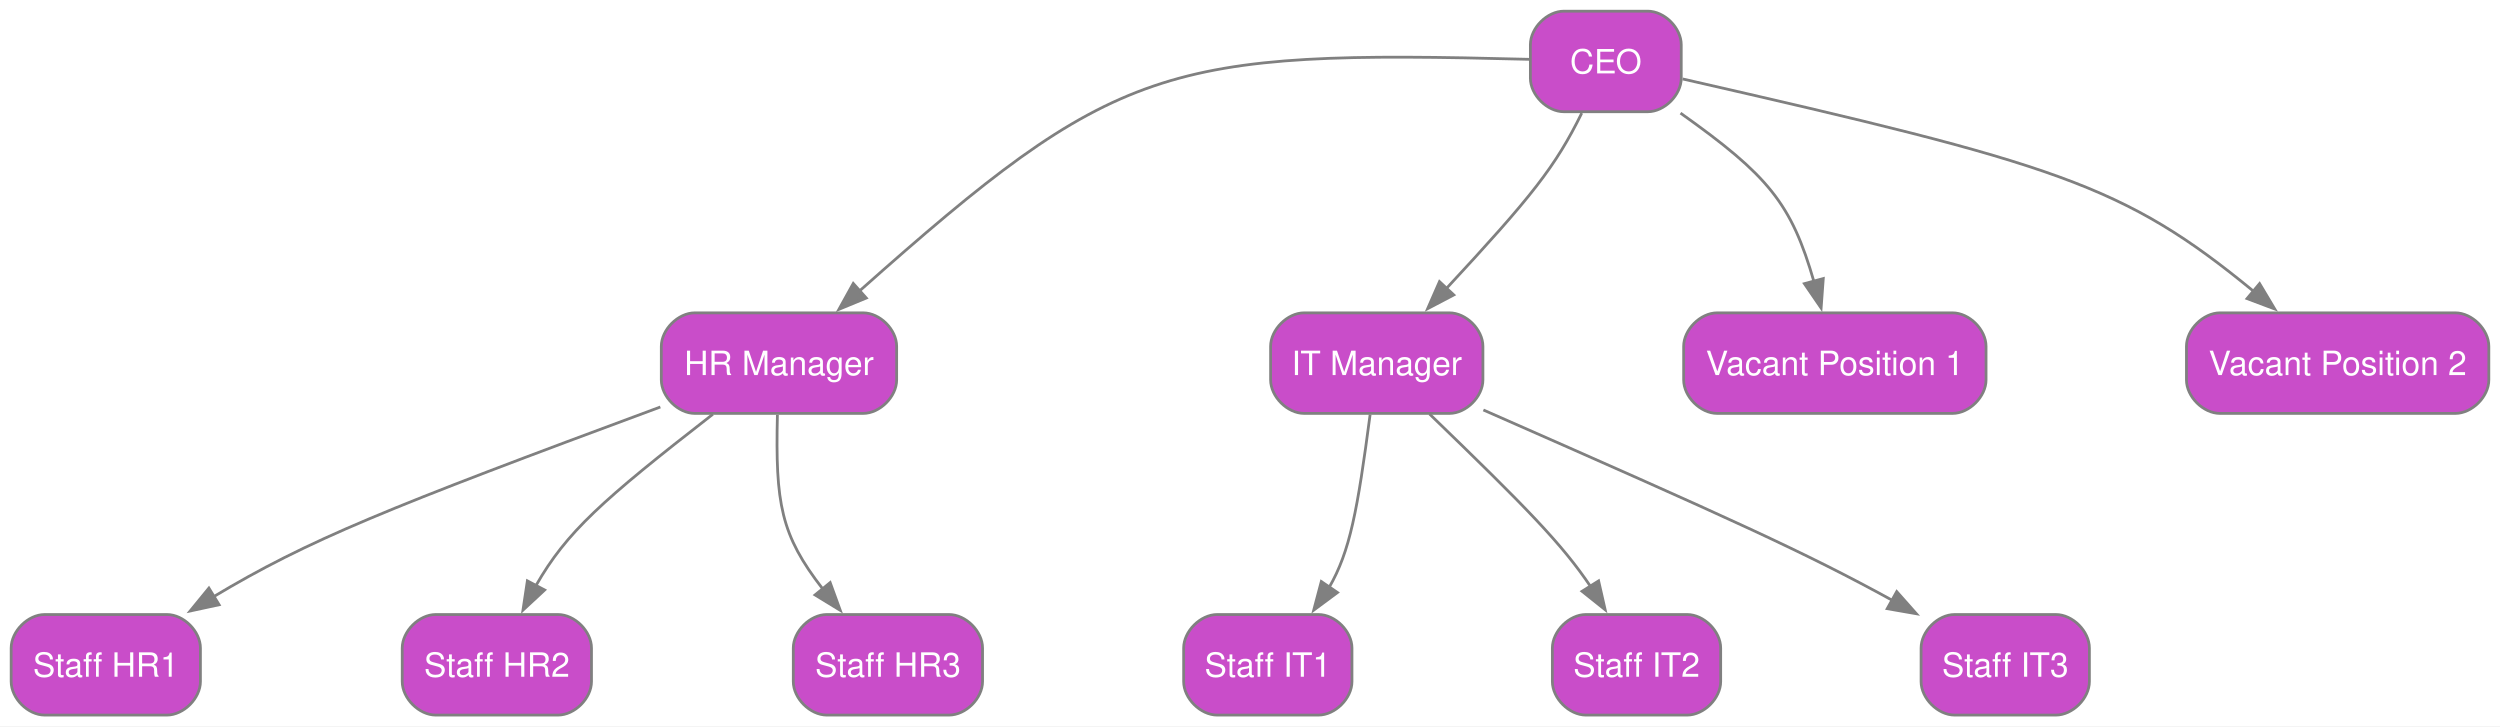
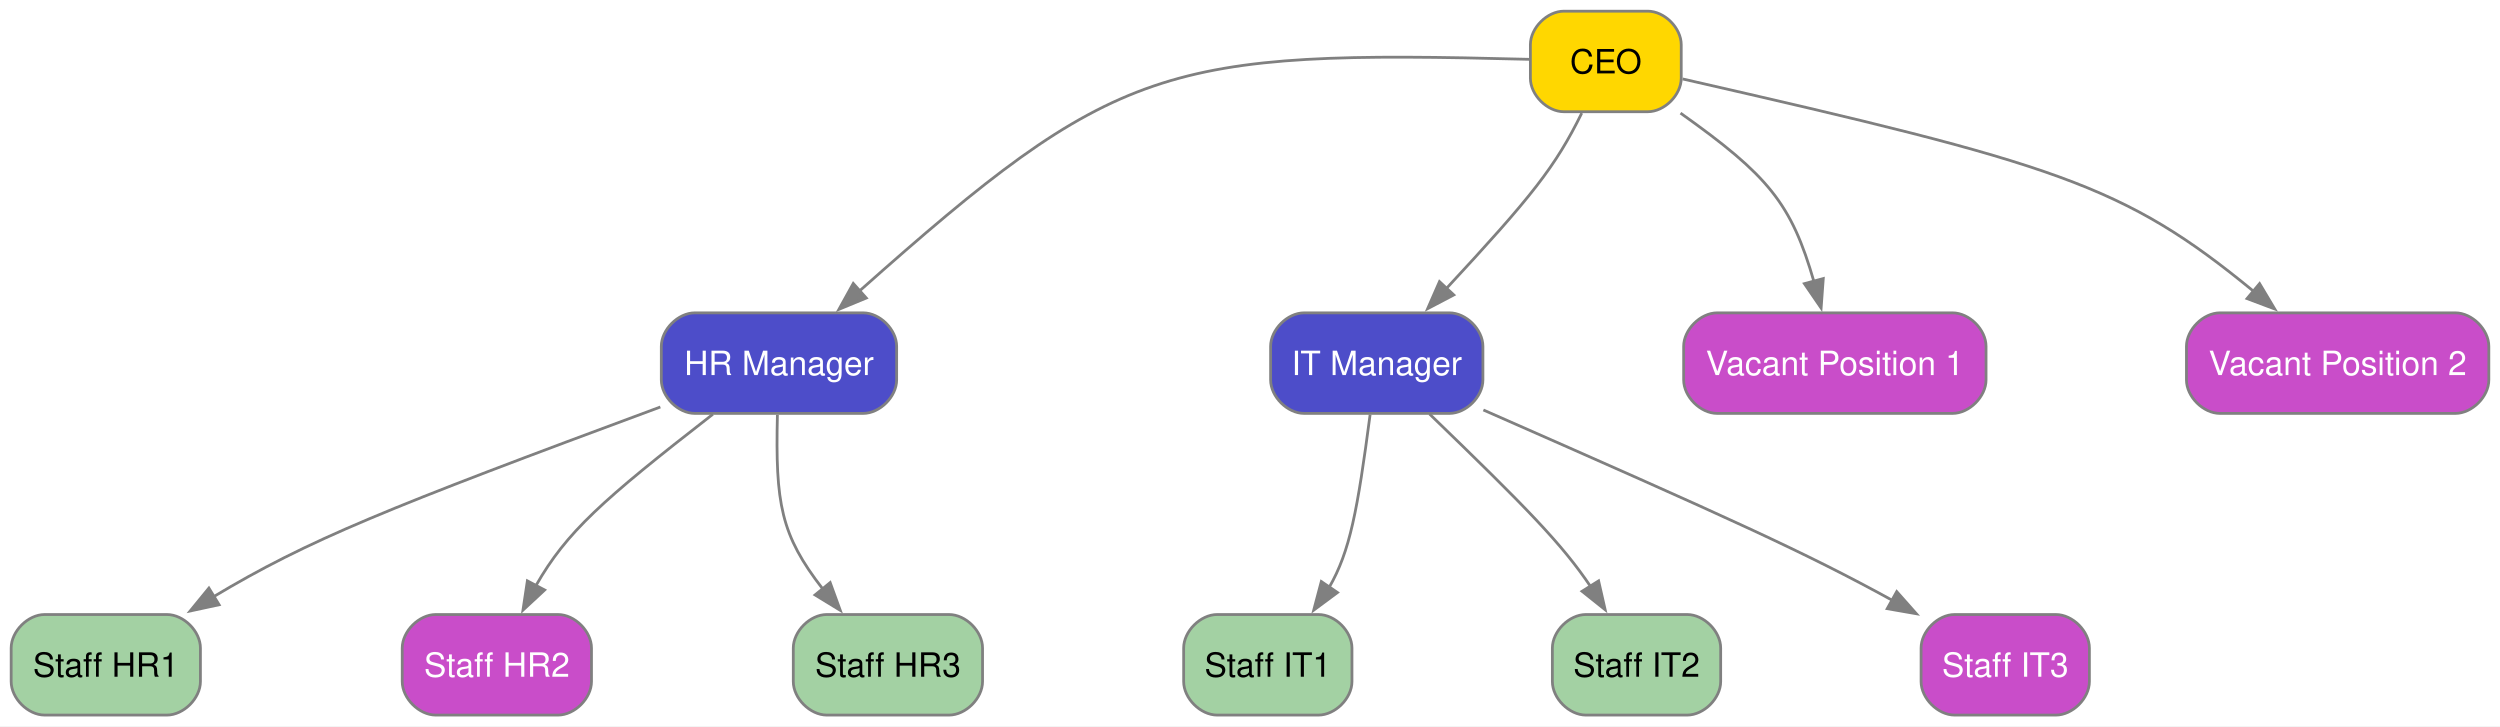
<svg xmlns="http://www.w3.org/2000/svg" width="895pt" height="260pt" viewBox="0.00 0.00 895.00 260.00">
  <g id="graph0" class="graph" transform="scale(1 1) rotate(0) translate(4 256)">
    <polygon fill="white" stroke="none" points="-4,4 -4,-256 891,-256 891,4 -4,4" />
    <g id="node1" class="node">
-       <path fill="#c94dc9" stroke="#808080" d="M585.88,-252C585.88,-252 555.88,-252 555.88,-252 549.88,-252 543.88,-246 543.88,-240 543.88,-240 543.88,-228 543.88,-228 543.88,-222 549.88,-216 555.88,-216 555.88,-216 585.88,-216 585.88,-216 591.88,-216 597.88,-222 597.88,-228 597.88,-228 597.88,-240 597.88,-240 597.88,-246 591.88,-252 585.88,-252" />
-       <text xml:space="preserve" text-anchor="middle" x="570.88" y="-229.72" font-family="Helvetica,sans-Serif" font-size="12.00" fill="white">CEO</text>
+       <path fill="#ffd700" stroke="#808080" d="M585.88,-252C585.88,-252 555.88,-252 555.88,-252 549.88,-252 543.88,-246 543.88,-240 543.88,-240 543.88,-228 543.88,-228 543.88,-222 549.88,-216 555.88,-216 555.88,-216 585.88,-216 585.88,-216 591.88,-216 597.88,-222 597.88,-228 597.88,-228 597.88,-240 597.88,-240 597.88,-246 591.88,-252 585.88,-252" />
+       <text xml:space="preserve" text-anchor="middle" x="570.88" y="-229.72" font-family="Helvetica,sans-Serif" font-size="12.00">CEO</text>
    </g>
    <g id="node2" class="node">
-       <path fill="#c94dc9" stroke="#808080" d="M305,-144C305,-144 244.75,-144 244.75,-144 238.75,-144 232.75,-138 232.75,-132 232.75,-132 232.75,-120 232.75,-120 232.75,-114 238.75,-108 244.75,-108 244.75,-108 305,-108 305,-108 311,-108 317,-114 317,-120 317,-120 317,-132 317,-132 317,-138 311,-144 305,-144" />
+       <path fill="#4d4dc9" stroke="#808080" d="M305,-144C305,-144 244.75,-144 244.75,-144 238.75,-144 232.75,-138 232.75,-132 232.75,-132 232.75,-120 232.75,-120 232.75,-114 238.75,-108 244.75,-108 244.75,-108 305,-108 305,-108 311,-108 317,-114 317,-120 317,-120 317,-132 317,-132 317,-138 311,-144 305,-144" />
      <text xml:space="preserve" text-anchor="middle" x="274.88" y="-121.72" font-family="Helvetica,sans-Serif" font-size="12.00" fill="white">HR Manager</text>
    </g>
    <g id="edge1" class="edge">
      <path fill="none" stroke="#808080" d="M543.49,-234.76C412.63,-238.18 395.52,-233.46 303.73,-151.86" />
      <polygon fill="#808080" stroke="#808080" points="306.13,-149.31 296.34,-145.26 301.47,-154.53 306.13,-149.31" />
    </g>
    <g id="node6" class="node">
-       <path fill="#c94dc9" stroke="#808080" d="M514.88,-144C514.88,-144 462.88,-144 462.88,-144 456.88,-144 450.88,-138 450.88,-132 450.88,-132 450.88,-120 450.88,-120 450.88,-114 456.88,-108 462.88,-108 462.88,-108 514.88,-108 514.88,-108 520.88,-108 526.88,-114 526.88,-120 526.88,-120 526.88,-132 526.88,-132 526.88,-138 520.88,-144 514.88,-144" />
+       <path fill="#4d4dc9" stroke="#808080" d="M514.88,-144C514.88,-144 462.88,-144 462.88,-144 456.88,-144 450.88,-138 450.88,-132 450.88,-132 450.88,-120 450.88,-120 450.88,-114 456.88,-108 462.88,-108 462.88,-108 514.88,-108 514.88,-108 520.88,-108 526.88,-114 526.88,-120 526.88,-120 526.88,-132 526.88,-132 526.88,-138 520.88,-144 514.88,-144" />
      <text xml:space="preserve" text-anchor="middle" x="488.88" y="-121.72" font-family="Helvetica,sans-Serif" font-size="12.00" fill="white">IT Manager</text>
    </g>
    <g id="edge5" class="edge">
      <path fill="none" stroke="#808080" d="M562.27,-215.51C552.83,-196.36 544.7,-186.01 513.53,-152.42" />
      <polygon fill="#808080" stroke="#808080" points="516.46,-150.42 507.09,-145.49 511.34,-155.19 516.46,-150.42" />
    </g>
    <g id="node10" class="node">
      <path fill="#c94dc9" stroke="#808080" d="M695,-144C695,-144 610.75,-144 610.75,-144 604.75,-144 598.75,-138 598.75,-132 598.75,-132 598.75,-120 598.75,-120 598.75,-114 604.75,-108 610.75,-108 610.75,-108 695,-108 695,-108 701,-108 707,-114 707,-120 707,-120 707,-132 707,-132 707,-138 701,-144 695,-144" />
      <text xml:space="preserve" text-anchor="middle" x="652.88" y="-121.72" font-family="Helvetica,sans-Serif" font-size="12.00" fill="white">Vacant Position 1</text>
    </g>
    <g id="edge9" class="edge">
      <path fill="none" stroke="#808080" d="M597.62,-215.51C629.14,-193.11 637.31,-183.18 645.44,-155.02" />
      <polygon fill="#808080" stroke="#808080" points="648.73,-156.28 647.96,-145.71 641.97,-154.45 648.73,-156.28" />
    </g>
    <g id="node11" class="node">
      <path fill="#c94dc9" stroke="#808080" d="M875,-144C875,-144 790.75,-144 790.75,-144 784.75,-144 778.75,-138 778.75,-132 778.75,-132 778.75,-120 778.75,-120 778.75,-114 784.75,-108 790.75,-108 790.75,-108 875,-108 875,-108 881,-108 887,-114 887,-120 887,-120 887,-132 887,-132 887,-138 881,-144 875,-144" />
      <text xml:space="preserve" text-anchor="middle" x="832.88" y="-121.72" font-family="Helvetica,sans-Serif" font-size="12.00" fill="white">Vacant Position 2</text>
    </g>
    <g id="edge10" class="edge">
      <path fill="none" stroke="#808080" d="M598.37,-227.74C732.11,-197.22 756.11,-190.07 802.83,-151.68" />
      <polygon fill="#808080" stroke="#808080" points="804.93,-154.48 810.36,-145.38 800.44,-149.11 804.93,-154.48" />
    </g>
    <g id="node3" class="node">
-       <path fill="#c94dc9" stroke="#808080" d="M55.75,-36C55.75,-36 12,-36 12,-36 6,-36 0,-30 0,-24 0,-24 0,-12 0,-12 0,-6 6,0 12,0 12,0 55.75,0 55.75,0 61.75,0 67.75,-6 67.75,-12 67.75,-12 67.75,-24 67.75,-24 67.75,-30 61.75,-36 55.75,-36" />
-       <text xml:space="preserve" text-anchor="middle" x="33.88" y="-13.72" font-family="Helvetica,sans-Serif" font-size="12.00" fill="white">Staff HR1</text>
+       <path fill="#a3d1a3" stroke="#808080" d="M55.75,-36C55.75,-36 12,-36 12,-36 6,-36 0,-30 0,-24 0,-24 0,-12 0,-12 0,-6 6,0 12,0 12,0 55.75,0 55.75,0 61.75,0 67.75,-6 67.75,-12 67.75,-12 67.75,-24 67.75,-24 67.75,-30 61.75,-36 55.75,-36" />
+       <text xml:space="preserve" text-anchor="middle" x="33.88" y="-13.72" font-family="Helvetica,sans-Serif" font-size="12.00">Staff HR1</text>
    </g>
    <g id="edge2" class="edge">
      <path fill="none" stroke="#808080" d="M232.4,-110.3C133.9,-73.8 106.55,-62.79 72.22,-42.24" />
      <polygon fill="#808080" stroke="#808080" points="74.44,-39.5 64.08,-37.27 70.79,-45.47 74.44,-39.5" />
    </g>
    <g id="node4" class="node">
      <path fill="#c94dc9" stroke="#808080" d="M195.75,-36C195.75,-36 152,-36 152,-36 146,-36 140,-30 140,-24 140,-24 140,-12 140,-12 140,-6 146,0 152,0 152,0 195.75,0 195.75,0 201.75,0 207.75,-6 207.75,-12 207.75,-12 207.75,-24 207.75,-24 207.75,-30 201.75,-36 195.75,-36" />
      <text xml:space="preserve" text-anchor="middle" x="173.88" y="-13.72" font-family="Helvetica,sans-Serif" font-size="12.00" fill="white">Staff HR2</text>
    </g>
    <g id="edge3" class="edge">
      <path fill="none" stroke="#808080" d="M251.22,-107.72C211.3,-76.7 198.82,-65.49 187.88,-46.38" />
      <polygon fill="#808080" stroke="#808080" points="190.99,-44.78 183.22,-37.57 184.8,-48.05 190.99,-44.78" />
    </g>
    <g id="node5" class="node">
-       <path fill="#c94dc9" stroke="#808080" d="M335.75,-36C335.75,-36 292,-36 292,-36 286,-36 280,-30 280,-24 280,-24 280,-12 280,-12 280,-6 286,0 292,0 292,0 335.75,0 335.75,0 341.75,0 347.75,-6 347.75,-12 347.75,-12 347.75,-24 347.75,-24 347.75,-30 341.75,-36 335.75,-36" />
-       <text xml:space="preserve" text-anchor="middle" x="313.88" y="-13.72" font-family="Helvetica,sans-Serif" font-size="12.00" fill="white">Staff HR3</text>
+       <path fill="#a3d1a3" stroke="#808080" d="M335.75,-36C335.75,-36 292,-36 292,-36 286,-36 280,-30 280,-24 280,-24 280,-12 280,-12 280,-6 286,0 292,0 292,0 335.75,0 335.75,0 341.75,0 347.75,-6 347.75,-12 347.75,-12 347.75,-24 347.75,-24 347.75,-30 341.75,-36 335.75,-36" />
+       <text xml:space="preserve" text-anchor="middle" x="313.88" y="-13.72" font-family="Helvetica,sans-Serif" font-size="12.00">Staff HR3</text>
    </g>
    <g id="edge4" class="edge">
      <path fill="none" stroke="#808080" d="M274.31,-107.5C273.57,-75.7 275.5,-64.54 290.52,-45.19" />
      <polygon fill="#808080" stroke="#808080" points="293.2,-47.44 296.82,-37.49 287.78,-43.01 293.2,-47.44" />
    </g>
    <g id="node7" class="node">
-       <path fill="#c94dc9" stroke="#808080" d="M468,-36C468,-36 431.75,-36 431.75,-36 425.75,-36 419.75,-30 419.75,-24 419.75,-24 419.75,-12 419.75,-12 419.75,-6 425.75,0 431.75,0 431.75,0 468,0 468,0 474,0 480,-6 480,-12 480,-12 480,-24 480,-24 480,-30 474,-36 468,-36" />
-       <text xml:space="preserve" text-anchor="middle" x="449.88" y="-13.72" font-family="Helvetica,sans-Serif" font-size="12.00" fill="white">Staff IT1</text>
+       <path fill="#a3d1a3" stroke="#808080" d="M468,-36C468,-36 431.75,-36 431.75,-36 425.75,-36 419.75,-30 419.75,-24 419.75,-24 419.75,-12 419.75,-12 419.75,-6 425.75,0 431.75,0 431.75,0 468,0 468,0 474,0 480,-6 480,-12 480,-12 480,-24 480,-24 480,-30 474,-36 468,-36" />
+       <text xml:space="preserve" text-anchor="middle" x="449.88" y="-13.72" font-family="Helvetica,sans-Serif" font-size="12.00">Staff IT1</text>
    </g>
    <g id="edge6" class="edge">
      <path fill="none" stroke="#808080" d="M486.5,-107.59C481.96,-73.1 479.3,-58.62 471.84,-45.71" />
      <polygon fill="#808080" stroke="#808080" points="474.82,-43.88 466.31,-37.57 469.03,-47.81 474.82,-43.88" />
    </g>
    <g id="node8" class="node">
-       <path fill="#c94dc9" stroke="#808080" d="M600,-36C600,-36 563.75,-36 563.75,-36 557.75,-36 551.75,-30 551.75,-24 551.75,-24 551.75,-12 551.75,-12 551.75,-6 557.75,0 563.75,0 563.75,0 600,0 600,0 606,0 612,-6 612,-12 612,-12 612,-24 612,-24 612,-30 606,-36 600,-36" />
-       <text xml:space="preserve" text-anchor="middle" x="581.88" y="-13.72" font-family="Helvetica,sans-Serif" font-size="12.00" fill="white">Staff IT2</text>
+       <path fill="#a3d1a3" stroke="#808080" d="M600,-36C600,-36 563.75,-36 563.75,-36 557.75,-36 551.75,-30 551.75,-24 551.75,-24 551.75,-12 551.75,-12 551.75,-6 557.75,0 563.75,0 563.75,0 600,0 600,0 606,0 612,-6 612,-12 612,-12 612,-24 612,-24 612,-30 606,-36 600,-36" />
+       <text xml:space="preserve" text-anchor="middle" x="581.88" y="-13.72" font-family="Helvetica,sans-Serif" font-size="12.00">Staff IT2</text>
    </g>
    <g id="edge7" class="edge">
      <path fill="none" stroke="#808080" d="M507.75,-107.81C542.66,-74.08 555.17,-61.28 565.49,-45.93" />
      <polygon fill="#808080" stroke="#808080" points="568.3,-48.04 570.65,-37.71 562.37,-44.32 568.3,-48.04" />
    </g>
    <g id="node9" class="node">
      <path fill="#c94dc9" stroke="#808080" d="M732,-36C732,-36 695.75,-36 695.75,-36 689.75,-36 683.75,-30 683.75,-24 683.75,-24 683.75,-12 683.75,-12 683.75,-6 689.75,0 695.75,0 695.75,0 732,0 732,0 738,0 744,-6 744,-12 744,-12 744,-24 744,-24 744,-30 738,-36 732,-36" />
      <text xml:space="preserve" text-anchor="middle" x="713.88" y="-13.72" font-family="Helvetica,sans-Serif" font-size="12.00" fill="white">Staff IT3</text>
    </g>
    <g id="edge8" class="edge">
      <path fill="none" stroke="#808080" d="M527.05,-109.23C615.62,-70.28 642.64,-58.02 673.58,-41.01" />
      <polygon fill="#808080" stroke="#808080" points="675.03,-44.21 682.06,-36.28 671.62,-38.1 675.03,-44.21" />
    </g>
  </g>
</svg>
